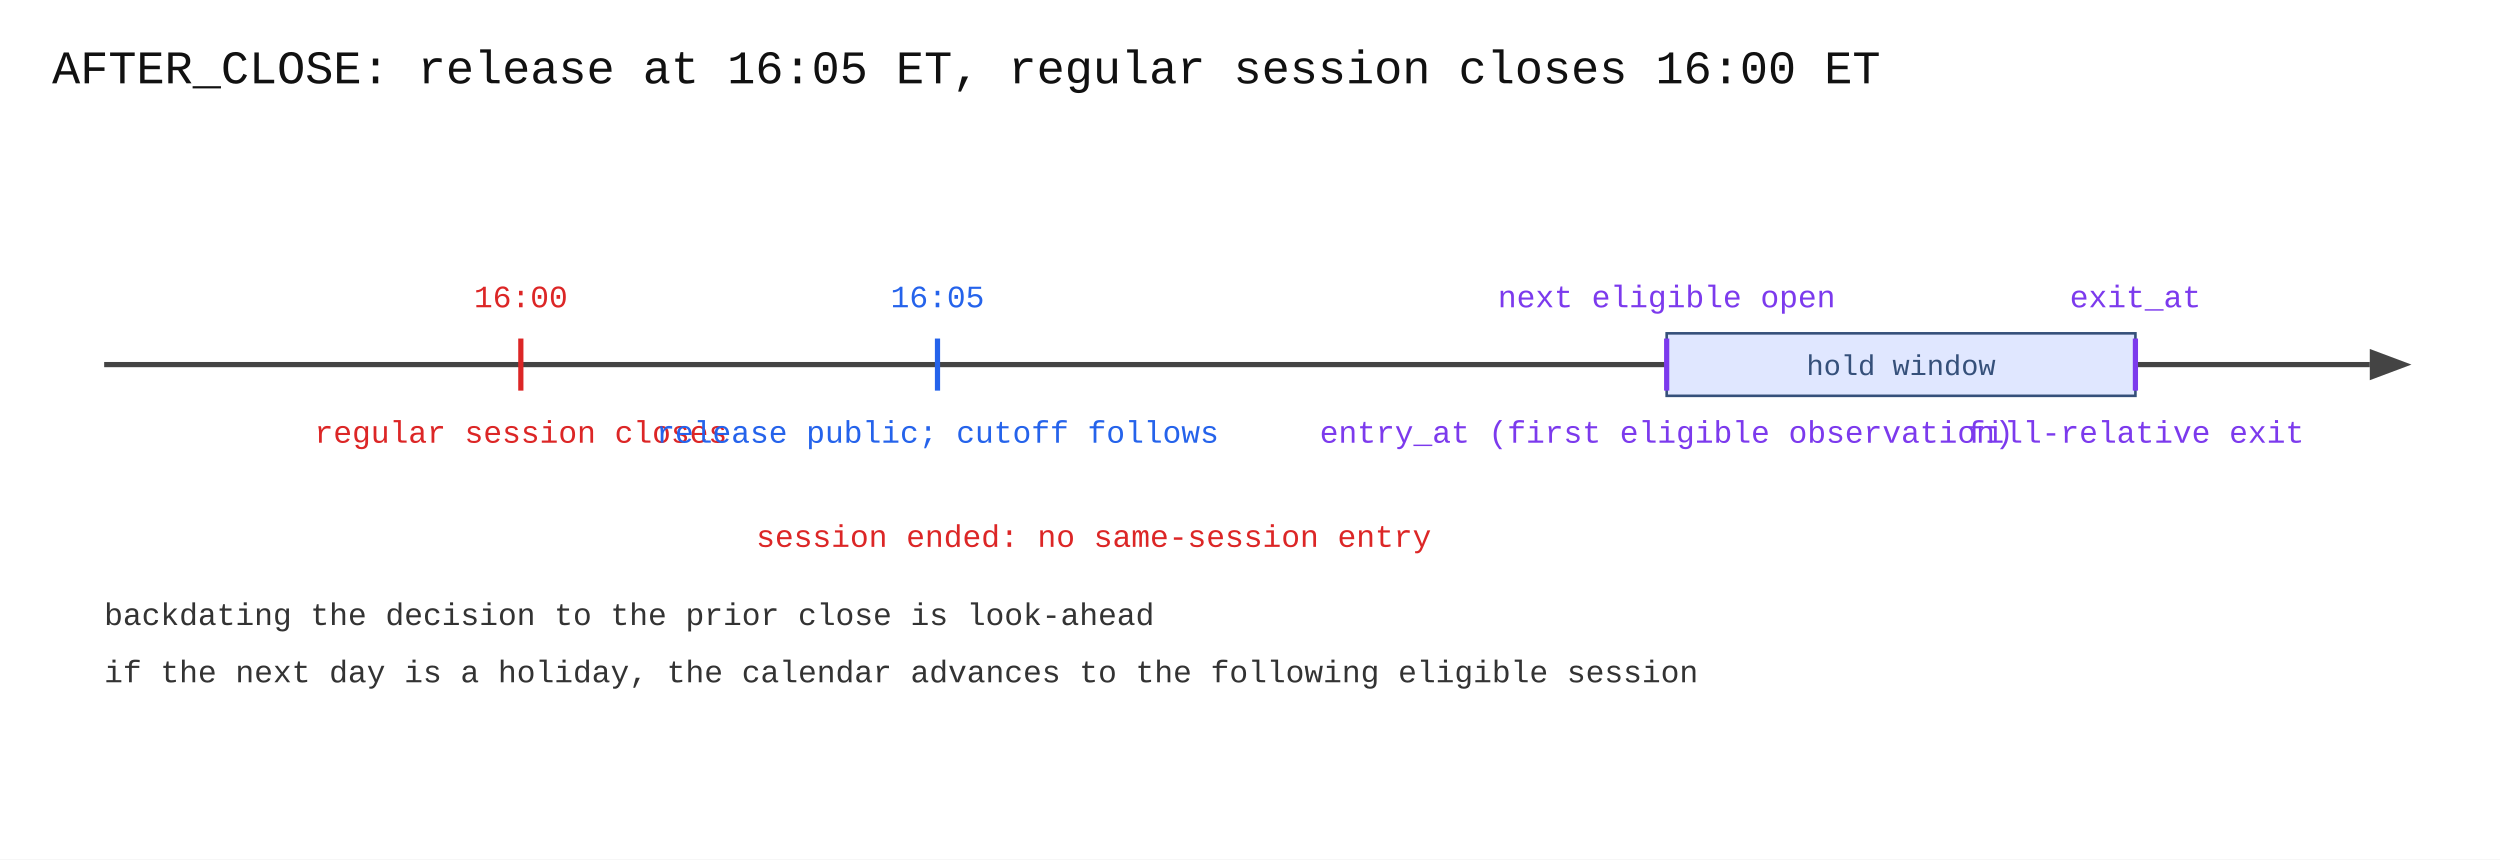
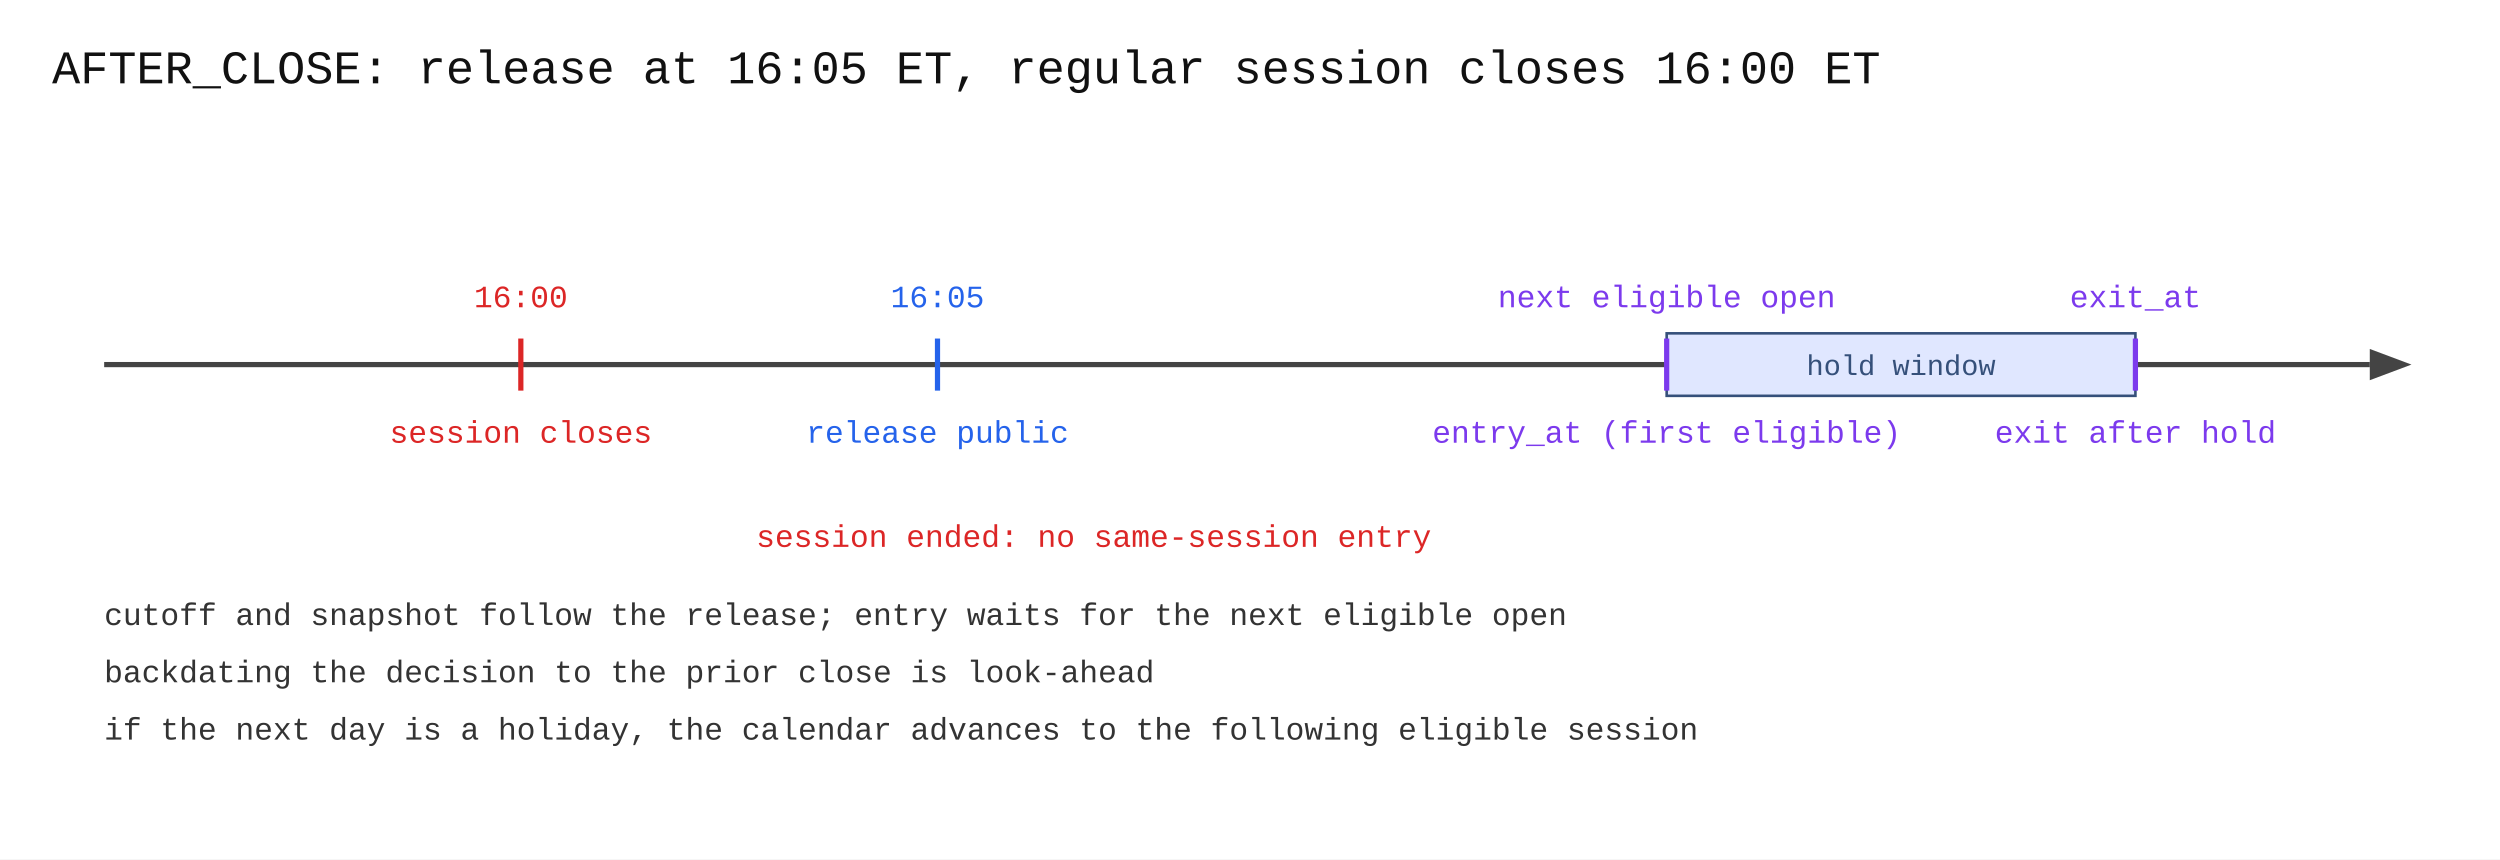
<svg xmlns="http://www.w3.org/2000/svg" width="960" height="330" viewBox="0 0 960 330">
  <rect width="960" height="330" fill="#ffffff" />
  <g font-family="Consolas, 'Courier New', monospace">
    <text x="20" y="32" font-size="18" fill="#111111">AFTER_CLOSE: release at 16:05 ET, regular session closes 16:00 ET</text>
    <line x1="40" y1="140" x2="910" y2="140" stroke="#444444" stroke-width="2" />
    <polygon points="910,134 926,140 910,146" fill="#444444" />
    <rect x="640" y="128" width="180" height="24" fill="#e0e7ff" stroke="#35507a" />
    <text x="730" y="144" font-size="11" fill="#35507a" text-anchor="middle">hold window</text>
    <line x1="200" y1="130" x2="200" y2="150" stroke="#dc2626" stroke-width="2" />
    <text x="200" y="118" font-size="12" fill="#dc2626" text-anchor="middle">16:00</text>
-     <text x="200" y="170" font-size="12" fill="#dc2626" text-anchor="middle">regular session closes</text>
+     <text x="200" y="170" font-size="12" fill="#dc2626" text-anchor="middle">session closes</text>
    <line x1="360" y1="130" x2="360" y2="150" stroke="#2563eb" stroke-width="2" />
    <text x="360" y="118" font-size="12" fill="#2563eb" text-anchor="middle">16:05</text>
-     <text x="360" y="170" font-size="12" fill="#2563eb" text-anchor="middle">release public; cutoff follows</text>
+     <text x="360" y="170" font-size="12" fill="#2563eb" text-anchor="middle">release public</text>
    <line x1="640" y1="130" x2="640" y2="150" stroke="#7c3aed" stroke-width="2" />
    <text x="640" y="118" font-size="12" fill="#7c3aed" text-anchor="middle">next eligible open</text>
-     <text x="640" y="170" font-size="12" fill="#7c3aed" text-anchor="middle">entry_at (first eligible observation)</text>
+     <text x="640" y="170" font-size="12" fill="#7c3aed" text-anchor="middle">entry_at (first eligible)</text>
    <line x1="820" y1="130" x2="820" y2="150" stroke="#7c3aed" stroke-width="2" />
    <text x="820" y="118" font-size="12" fill="#7c3aed" text-anchor="middle">exit_at</text>
-     <text x="820" y="170" font-size="12" fill="#7c3aed" text-anchor="middle">fill-relative exit</text>
+     <text x="820" y="170" font-size="12" fill="#7c3aed" text-anchor="middle">exit after hold</text>
    <text x="420" y="210" font-size="12" fill="#dc2626" text-anchor="middle">session ended: no same-session entry</text>
-     <text x="40" y="240" font-size="12" fill="#333333">backdating the decision to the prior close is look-ahead</text>
-     <text x="40" y="262" font-size="12" fill="#333333">if the next day is a holiday, the calendar advances to the following eligible session</text>
+     <text x="40" y="240" font-size="12" fill="#333333">cutoff and snapshot follow the release; entry waits for the next eligible open</text>
+     <text x="40" y="262" font-size="12" fill="#333333">backdating the decision to the prior close is look-ahead</text>
+     <text x="40" y="284" font-size="12" fill="#333333">if the next day is a holiday, the calendar advances to the following eligible session</text>
  </g>
</svg>
